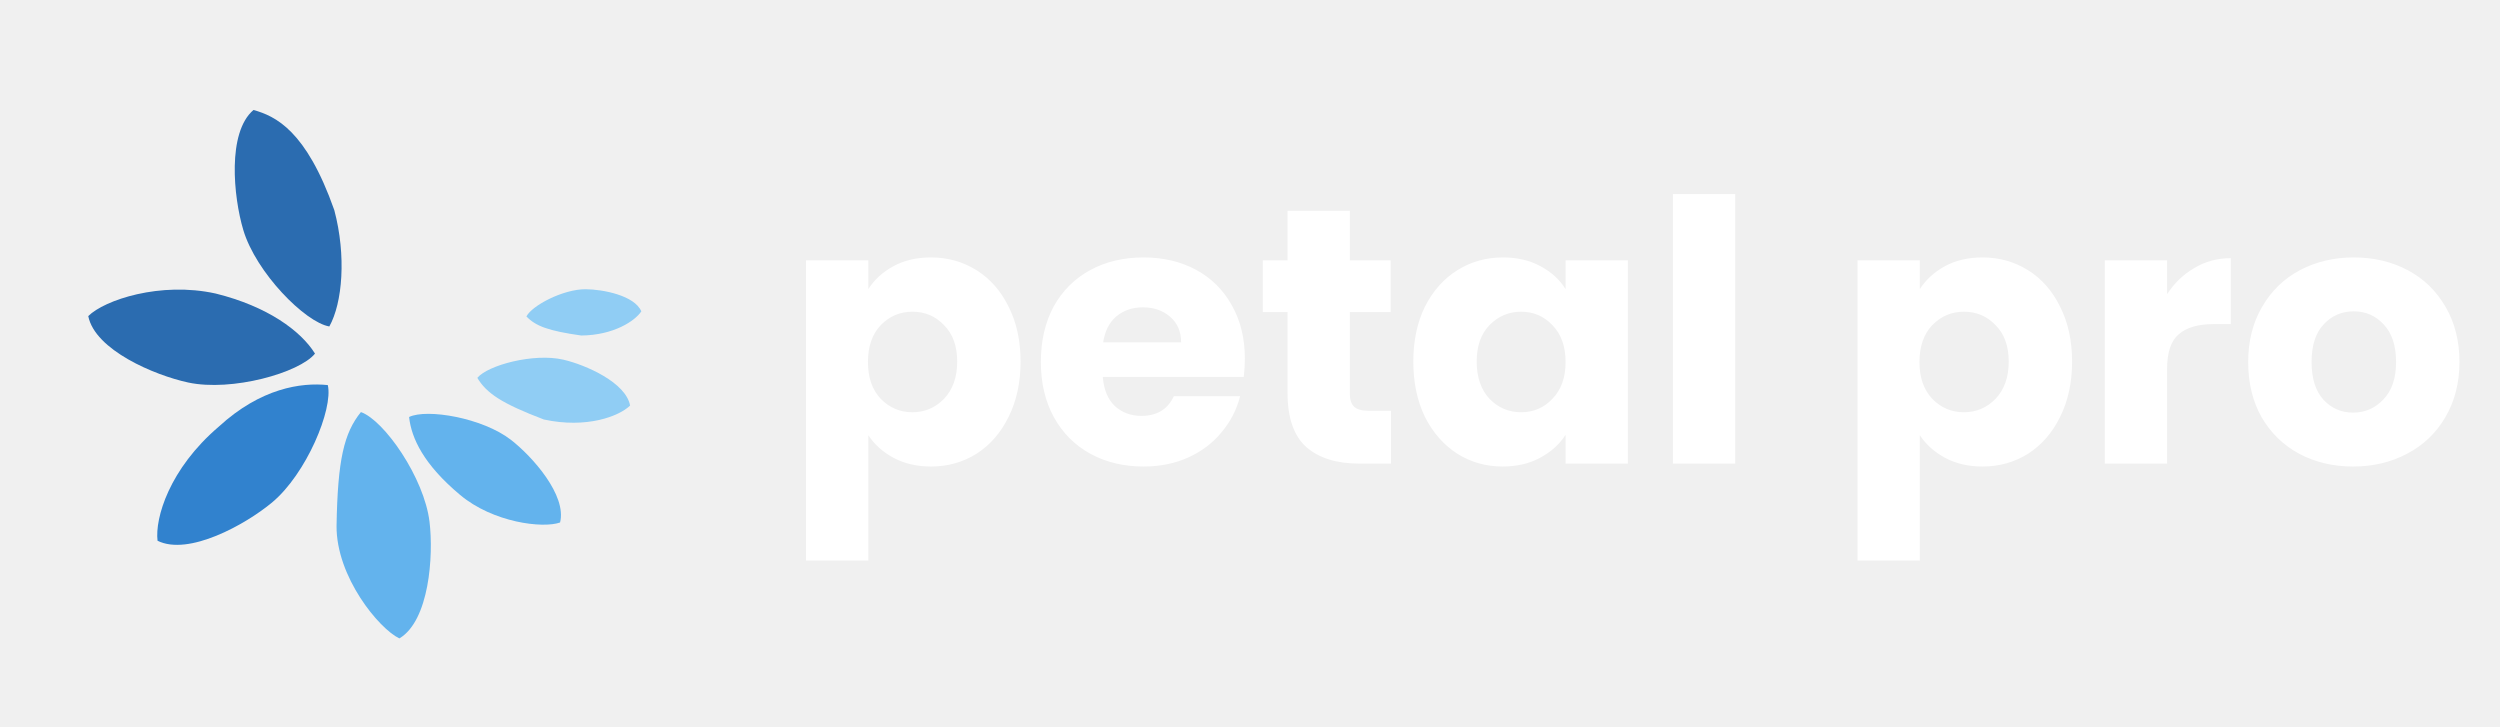
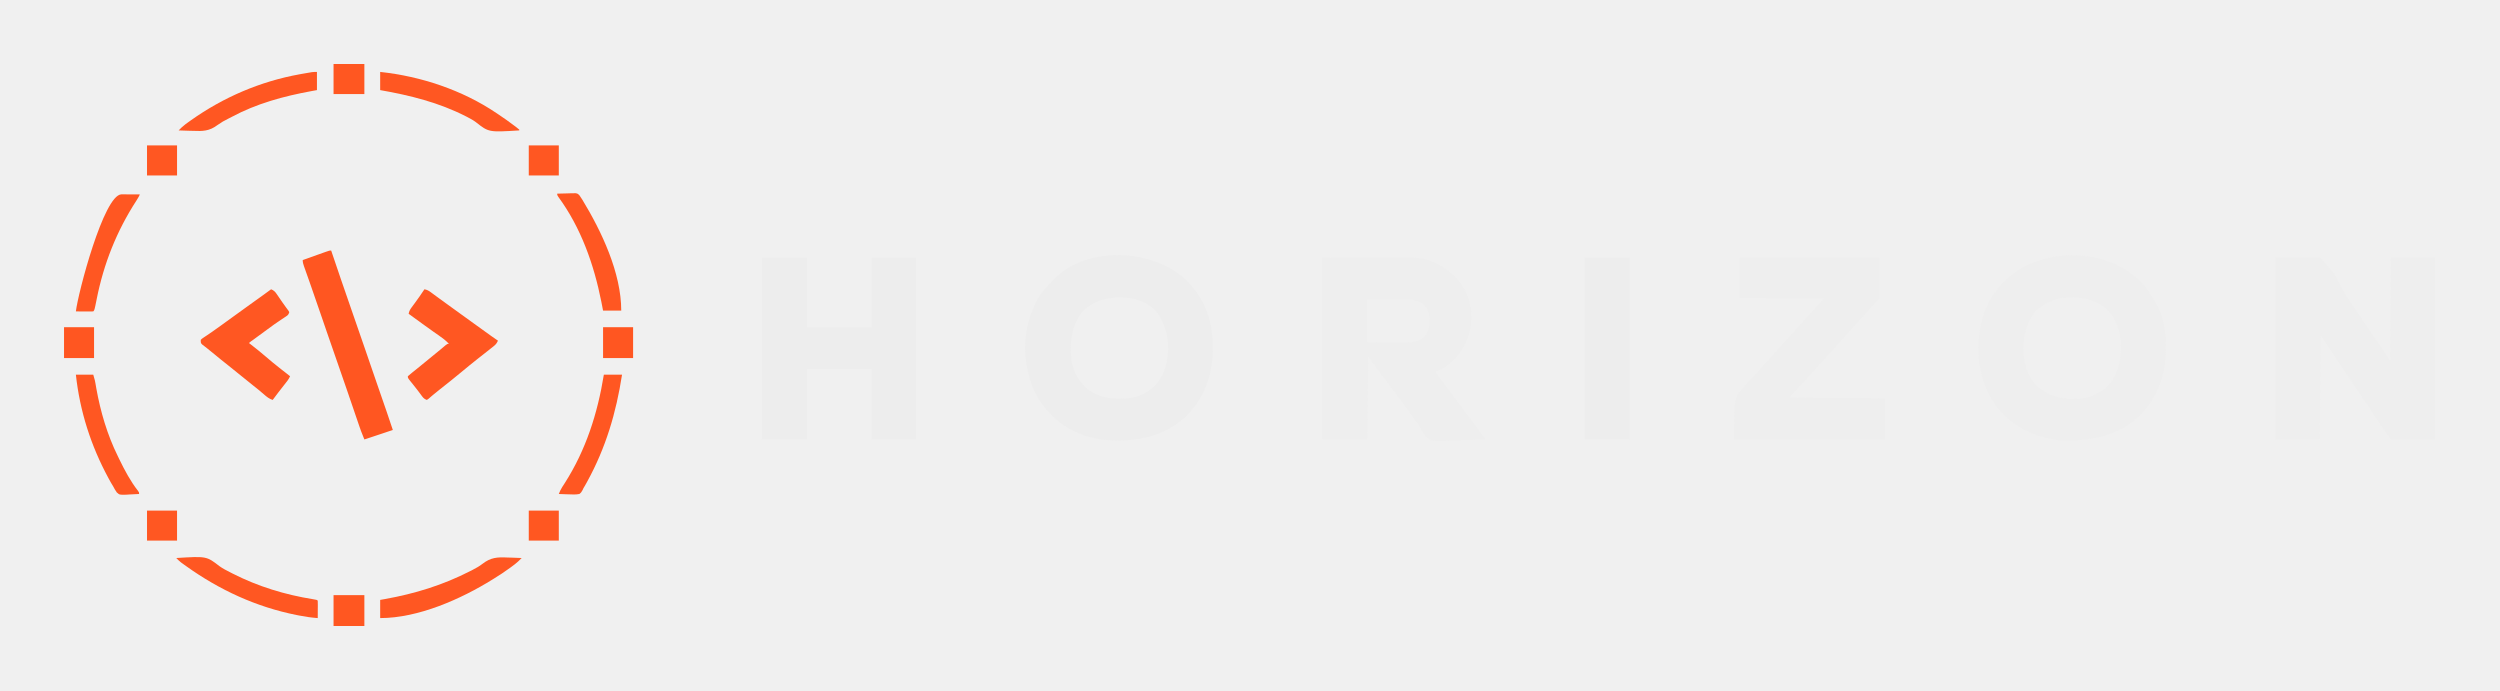
- <svg xmlns="http://www.w3.org/2000/svg" width="1187" height="345" viewBox="0 0 1187 345" fill="none">
-   <g clip-path="url(#clip0_602_20)">
-     <g clip-path="url(#clip1_602_20)">
-       <g clip-path="url(#clip2_602_20)">
-         <path d="M412.275 137.277C415.157 132.78 419.135 129.148 424.209 126.381C429.282 123.614 435.22 122.23 442.023 122.23C449.978 122.23 457.185 124.248 463.641 128.284C470.098 132.319 475.172 138.084 478.861 145.579C482.666 153.073 484.569 161.779 484.569 171.694C484.569 181.61 482.666 190.373 478.861 197.983C475.172 205.478 470.098 211.3 463.641 215.451C457.185 219.487 449.978 221.504 442.023 221.504C435.335 221.504 429.397 220.121 424.209 217.354C419.135 214.586 415.157 211.012 412.275 206.631V266.126H382.7V123.614H412.275V137.277ZM454.475 171.694C454.475 164.315 452.4 158.55 448.249 154.399C444.213 150.133 439.198 148 433.202 148C427.322 148 422.306 150.133 418.155 154.399C414.12 158.665 412.102 164.488 412.102 171.867C412.102 179.247 414.12 185.069 418.155 189.336C422.306 193.602 427.322 195.735 433.202 195.735C439.082 195.735 444.098 193.602 448.249 189.336C452.4 184.954 454.475 179.074 454.475 171.694ZM591.057 170.311C591.057 173.078 590.884 175.961 590.538 178.958H523.606C524.067 184.954 525.969 189.566 529.313 192.795C532.772 195.908 536.98 197.464 541.938 197.464C549.318 197.464 554.449 194.351 557.331 188.125H588.808C587.194 194.466 584.254 200.174 579.988 205.247C575.837 210.32 570.591 214.298 564.249 217.181C557.908 220.063 550.817 221.504 542.976 221.504C533.521 221.504 525.104 219.487 517.725 215.451C510.346 211.416 504.581 205.651 500.43 198.156C496.279 190.661 494.204 181.899 494.204 171.867C494.204 161.836 496.222 153.073 500.257 145.579C504.408 138.084 510.173 132.319 517.552 128.284C524.932 124.248 533.406 122.23 542.976 122.23C552.315 122.23 560.617 124.19 567.881 128.111C575.145 132.031 580.795 137.623 584.83 144.887C588.981 152.151 591.057 160.626 591.057 170.311ZM560.79 162.528C560.79 157.455 559.061 153.419 555.602 150.421C552.143 147.424 547.819 145.925 542.63 145.925C537.672 145.925 533.464 147.366 530.005 150.248C526.661 153.131 524.586 157.224 523.779 162.528H560.79ZM660.447 195.043V220.121H645.4C634.677 220.121 626.318 217.527 620.322 212.338C614.326 207.034 611.328 198.444 611.328 186.568V148.173H599.568V123.614H611.328V100.093H640.903V123.614H660.274V148.173H640.903V186.914C640.903 189.797 641.595 191.872 642.978 193.14C644.362 194.409 646.668 195.043 649.897 195.043H660.447ZM671.04 171.694C671.04 161.779 672.885 153.073 676.574 145.579C680.379 138.084 685.51 132.319 691.967 128.284C698.424 124.248 705.63 122.23 713.586 122.23C720.389 122.23 726.327 123.614 731.4 126.381C736.588 129.148 740.566 132.78 743.334 137.277V123.614H772.908V220.121H743.334V206.458C740.451 210.954 736.415 214.586 731.227 217.354C726.154 220.121 720.216 221.504 713.413 221.504C705.572 221.504 698.424 219.487 691.967 215.451C685.51 211.3 680.379 205.478 676.574 197.983C672.885 190.373 671.04 181.61 671.04 171.694ZM743.334 171.867C743.334 164.488 741.258 158.665 737.107 154.399C733.072 150.133 728.114 148 722.233 148C716.353 148 711.338 150.133 707.187 154.399C703.151 158.55 701.133 164.315 701.133 171.694C701.133 179.074 703.151 184.954 707.187 189.336C711.338 193.602 716.353 195.735 722.233 195.735C728.114 195.735 733.072 193.602 737.107 189.336C741.258 185.069 743.334 179.247 743.334 171.867ZM823.879 92.137V220.121H794.304V92.137H823.879ZM911.537 137.277C914.419 132.78 918.397 129.148 923.47 126.381C928.544 123.614 934.482 122.23 941.284 122.23C949.24 122.23 956.447 124.248 962.903 128.284C969.36 132.319 974.433 138.084 978.123 145.579C981.928 153.073 983.831 161.779 983.831 171.694C983.831 181.61 981.928 190.373 978.123 197.983C974.433 205.478 969.36 211.3 962.903 215.451C956.447 219.487 949.24 221.504 941.284 221.504C934.597 221.504 928.659 220.121 923.47 217.354C918.397 214.586 914.419 211.012 911.537 206.631V266.126H881.962V123.614H911.537V137.277ZM953.737 171.694C953.737 164.315 951.662 158.55 947.511 154.399C943.475 150.133 938.46 148 932.464 148C926.584 148 921.568 150.133 917.417 154.399C913.382 158.665 911.364 164.488 911.364 171.867C911.364 179.247 913.382 185.069 917.417 189.336C921.568 193.602 926.584 195.735 932.464 195.735C938.344 195.735 943.36 193.602 947.511 189.336C951.662 184.954 953.737 179.074 953.737 171.694ZM1028.92 139.698C1032.38 134.395 1036.7 130.244 1041.89 127.246C1047.08 124.133 1052.85 122.576 1059.19 122.576V153.88H1051.06C1043.68 153.88 1038.14 155.495 1034.46 158.723C1030.77 161.836 1028.92 167.371 1028.92 175.326V220.121H999.346V123.614H1028.92V139.698ZM1117.25 221.504C1107.8 221.504 1099.27 219.487 1091.66 215.451C1084.16 211.416 1078.22 205.651 1073.84 198.156C1069.58 190.661 1067.44 181.899 1067.44 171.867C1067.44 161.952 1069.63 153.246 1074.02 145.752C1078.4 138.142 1084.39 132.319 1092 128.284C1099.61 124.248 1108.14 122.23 1117.6 122.23C1127.05 122.23 1135.59 124.248 1143.2 128.284C1150.81 132.319 1156.8 138.142 1161.18 145.752C1165.56 153.246 1167.75 161.952 1167.75 171.867C1167.75 181.783 1165.51 190.546 1161.01 198.156C1156.63 205.651 1150.58 211.416 1142.85 215.451C1135.24 219.487 1126.71 221.504 1117.25 221.504ZM1117.25 195.908C1122.9 195.908 1127.69 193.832 1131.61 189.681C1135.64 185.531 1137.66 179.593 1137.66 171.867C1137.66 164.142 1135.7 158.204 1131.78 154.053C1127.98 149.903 1123.25 147.827 1117.6 147.827C1111.83 147.827 1107.05 149.903 1103.24 154.053C1099.44 158.089 1097.54 164.027 1097.54 171.867C1097.54 179.593 1099.38 185.531 1103.07 189.681C1106.88 193.832 1111.6 195.908 1117.25 195.908Z" fill="white" />
-       </g>
-       <g clip-path="url(#clip3_602_20)">
-         <g clip-path="url(#clip4_602_20)">
-           <path d="M158.734 99.797C164.478 121.473 162.627 143.834 156.363 155.005C144.858 153.034 121.506 129.399 115.487 109.102C110.857 93.489 107.779 62.885 120.368 52.214C130.727 55.156 145.325 61.723 158.734 99.797Z" fill="#2B6CB0" />
-           <path d="M102.39 139.366C126.957 145.443 142.855 157.07 149.562 167.896C142.192 177.002 110.042 186.076 89.318 181.607C73.377 178.169 45.073 166.192 41.907 150.08C49.565 142.439 76.149 133.566 102.39 139.366Z" fill="#2B6CB0" />
-           <path d="M103.867 202.58C123.772 184.304 142.943 181.515 155.648 182.839C158.262 194.199 145.477 225.053 129.094 238.646C116.491 249.102 89.479 264.083 74.799 256.746C73.52 246.054 80.34 222.655 103.867 202.58Z" fill="#3182CE" />
-           <path d="M159.794 249.752C160.315 218.227 163.324 205.636 171.361 195.655C182.361 199.52 201.408 226.746 203.942 247.784C205.891 263.967 203.805 294.688 189.622 303.12C179.911 298.488 159.674 273.918 159.794 249.752Z" fill="#63B3ED" />
-           <path d="M218.484 235.015C201.29 220.638 195.342 208.18 194.234 197.99C202.71 193.906 229.094 198.391 242.534 208.789C252.873 216.788 269.201 235.263 265.922 248.078C257.744 250.996 234.166 248.127 218.484 235.015Z" fill="#63B3ED" />
-           <path d="M258.199 199.173C238.321 191.59 231.049 186.789 226.632 179.404C231.706 173.328 253.519 167.533 267.472 170.77C278.204 173.259 297.199 181.648 299.169 192.567C293.916 197.65 278.535 203.593 258.199 199.173Z" fill="#90CDF4" />
-           <path d="M275.996 159.304C260.391 157.104 254.349 154.839 249.944 150.245C252.61 145.037 267.413 137.285 278.023 137.327C286.185 137.359 301.285 140.283 304.503 147.824C301.544 152.346 291.411 159.15 275.996 159.304Z" fill="#90CDF4" />
-         </g>
-       </g>
-     </g>
-   </g>
-   <defs>
-     <clipPath id="clip0_602_20">
-       <rect width="1187" height="345" fill="white" />
-     </clipPath>
-     <clipPath id="clip1_602_20">
-       <rect width="1186.73" height="345.26" fill="white" />
-     </clipPath>
-     <clipPath id="clip2_602_20">
-       <rect width="814.368" height="230.598" fill="white" transform="translate(372.259 58.9067)" />
-     </clipPath>
-     <clipPath id="clip3_602_20">
-       <rect width="293.82" height="293.82" fill="white" transform="translate(26.7425 27.5605)" />
-     </clipPath>
-     <clipPath id="clip4_602_20">
-       <rect width="293.82" height="293.82" fill="white" transform="translate(26.7425 27.5605)" />
-     </clipPath>
-   </defs>
+ <svg xmlns="http://www.w3.org/2000/svg" version="1.1" width="3163" height="873">
+   <path d="M0 0 C18.81 0 37.62 0 57 0 C75.453 21.363 75.453 21.363 79.668 30.641 C85.385 42.258 92.249 52.725 99.657 63.324 C102.655 67.632 105.578 71.99 108.504 76.348 C109.612 77.992 110.72 79.637 111.829 81.282 C116.912 88.837 121.954 96.42 127 104 C135.91 117.365 135.91 117.365 145 131 C145.33 87.77 145.66 44.54 146 0 C164.48 0 182.96 0 202 0 C202 75.9 202 151.8 202 230 C183.52 230 165.04 230 146 230 C140.951 223.058 136.027 216.155 131.312 209 C122.745 196.072 114.068 183.219 105.387 170.367 C104.165 168.559 102.944 166.75 101.723 164.941 C100.606 163.288 99.49 161.635 98.372 159.982 C84.473 139.396 70.778 118.666 57 98 C56.67 141.56 56.34 185.12 56 230 C37.52 230 19.04 230 0 230 C0 154.1 0 78.2 0 0 Z " fill="#EEEEEE" transform="translate(2879,326)" />
+   <path d="M0 0 C29.453 -0.124 29.453 -0.124 59.5 -0.25 C65.671 -0.286 71.843 -0.323 78.201 -0.36 C85.81 -0.378 85.81 -0.378 89.385 -0.382 C91.852 -0.388 94.319 -0.402 96.786 -0.422 C113.927 -0.557 130.047 -0.526 145.5 7.875 C146.166 8.224 146.832 8.573 147.518 8.932 C152.387 11.536 156.821 14.377 161 18 C161.785 18.632 162.57 19.263 163.379 19.914 C177.156 31.482 185.468 47.223 188 65 C188.277 68.631 188.335 72.235 188.312 75.875 C188.305 77.323 188.305 77.323 188.298 78.8 C188.108 90.336 185.267 99.769 180 110 C179.593 110.81 179.185 111.619 178.766 112.453 C171.767 125.216 159.491 138.16 145.617 143.238 C144.322 143.615 144.322 143.615 143 144 C147.219 150.524 151.752 156.728 156.5 162.875 C161.755 169.723 166.959 176.601 172.062 183.562 C176.881 190.132 181.733 196.673 186.625 203.188 C187.245 204.013 187.864 204.838 188.502 205.689 C191.533 209.724 194.57 213.755 197.613 217.781 C198.175 218.526 198.737 219.271 199.316 220.038 C200.374 221.441 201.434 222.842 202.497 224.241 C206 228.888 206 228.888 206 230 C197.099 230.396 188.201 230.697 179.293 230.881 C175.155 230.969 171.023 231.088 166.888 231.282 C137.952 232.605 137.952 232.605 131.105 226.47 C128.11 222.978 125.949 219.205 123.996 215.053 C122.7 212.382 121.011 210.165 119.16 207.852 C118.126 206.444 117.093 205.035 116.062 203.625 C114.887 202.023 113.711 200.422 112.535 198.82 C111.951 198.024 111.368 197.228 110.766 196.407 C107.268 191.639 103.756 186.881 100.246 182.121 C97.349 178.191 94.455 174.259 91.57 170.32 C84.681 160.926 77.701 151.609 70.592 142.379 C69.965 141.562 69.338 140.745 68.691 139.902 C68.147 139.196 67.602 138.489 67.041 137.761 C63.942 133.569 60.99 129.271 58 125 C57.67 159.65 57.34 194.3 57 230 C38.19 230 19.38 230 0 230 C0 154.1 0 78.2 0 0 Z M57 53 C57 70.82 57 88.64 57 107 C64.418 107.063 71.834 107.123 79.252 107.155 C82.707 107.171 86.161 107.192 89.616 107.226 C93.588 107.265 97.559 107.28 101.531 107.293 C102.759 107.308 103.986 107.324 105.251 107.34 C114.473 107.342 121.66 106.035 129 100 C134.666 93.094 136.309 85.859 135.938 77.062 C135.144 70.067 133.233 64.02 127.984 59.117 C119.171 52.738 109.641 52.71 99.09 52.805 C98.018 52.807 96.946 52.809 95.841 52.811 C91.873 52.821 87.905 52.849 83.938 52.875 C75.048 52.916 66.159 52.958 57 53 Z " fill="#EEEEEE" transform="translate(1673,326)" />
+   <path d="M0 0 C0.828 0.664 1.655 1.328 2.508 2.012 C13.925 11.693 22.134 23.823 29 37 C29.397 37.73 29.794 38.459 30.203 39.211 C37.747 54.36 40.397 73.317 40.312 90 C40.307 91.176 40.301 92.351 40.295 93.562 C39.859 125.367 29.777 154.152 7 177 C-19.558 202.353 -53.345 208.883 -88.865 208.242 C-97.892 207.998 -106.342 206.471 -115 204 C-115.66 203.823 -116.32 203.647 -117 203.465 C-143.329 196.311 -167.088 178.62 -180.871 155.032 C-198.394 123.495 -201.173 86.305 -191.371 51.785 C-186.656 36.624 -178.683 22.722 -168 11 C-167.377 10.308 -166.755 9.616 -166.113 8.902 C-124.835 -34.626 -46.016 -37.486 0 0 Z M-125.816 46.043 C-137.923 62.438 -141.364 82.229 -139.562 102.293 C-137.496 115.914 -132.926 130.895 -122 140 C-121.354 140.55 -120.708 141.101 -120.043 141.668 C-103.851 154.968 -85.338 156.807 -65 155 C-51.003 152.678 -37.823 145.782 -29.055 134.496 C-16.969 116.524 -14.463 94.869 -18 73.812 C-21.047 59.615 -28.169 46.273 -40.156 37.758 C-65.278 21.733 -104.979 23.168 -125.816 46.043 Z " fill="#EEEEEE" transform="translate(2700,349)" />
+   <path d="M0 0 C8.792 7.643 15.91 16.055 22 26 C22.349 26.564 22.698 27.128 23.058 27.708 C34.605 46.679 38.438 68.025 38.375 90 C38.374 90.72 38.374 91.441 38.373 92.183 C38.262 124.359 28.212 152.085 5.875 175.5 C-18.613 199.414 -50.223 207.615 -83.606 207.426 C-95.049 207.28 -105.941 205.983 -117 203 C-118.671 202.567 -118.671 202.567 -120.375 202.125 C-147.394 194.077 -170.293 175.549 -184.069 151.109 C-189.132 141.72 -192.602 132.373 -195 122 C-195.317 120.739 -195.634 119.479 -195.961 118.18 C-203.193 86.541 -197.46 51.751 -180.568 24.172 C-176.422 17.778 -171.339 12.401 -166 7 C-165.272 6.199 -164.543 5.399 -163.793 4.574 C-123.65 -38.547 -43.404 -35.659 0 0 Z M-128 46 C-140.89 64.234 -143.343 86.501 -140 108.188 C-136.733 123.523 -128.874 136.657 -115.742 145.398 C-104.135 152.177 -92.957 154.353 -79.688 154.312 C-78.111 154.337 -78.111 154.337 -76.502 154.361 C-60.425 154.371 -46.913 149.239 -35.156 138.246 C-21.574 124.098 -17.729 105.523 -18.062 86.426 C-18.78 72.839 -22.436 61.788 -29 50 C-29.584 48.931 -29.584 48.931 -30.18 47.84 C-36.445 37.802 -49.631 31.318 -60.688 28.188 C-84.494 23.291 -111.278 27.06 -128 46 Z " fill="#EDEDED" transform="translate(1496,350)" />
+   <path d="M0 0 C18.81 0 37.62 0 57 0 C57 29.04 57 58.08 57 88 C84.06 88 111.12 88 139 88 C139 58.96 139 29.92 139 0 C157.48 0 175.96 0 195 0 C195 75.9 195 151.8 195 230 C176.52 230 158.04 230 139 230 C139 200.63 139 171.26 139 141 C111.94 141 84.88 141 57 141 C57 170.37 57 199.74 57 230 C38.19 230 19.38 230 0 230 C0 154.1 0 78.2 0 0 Z " fill="#EDEDED" transform="translate(964,326)" />
+   <path d="M0 0 C58.41 0 116.82 0 177 0 C177 17.16 177 34.32 177 52 C174.03 54.97 171.06 57.94 168 61 C166.326 62.896 164.652 64.792 163.004 66.711 C160.431 69.65 157.781 72.511 155.125 75.375 C150.032 80.871 144.998 86.417 140 92 C134.73 97.878 129.428 103.725 124.086 109.539 C120.47 113.478 116.891 117.449 113.32 121.43 C110.689 124.344 108.033 127.235 105.375 130.125 C102.398 133.362 99.44 136.611 96.562 139.938 C92.982 144.068 89.264 148.066 85.55 152.075 C80.984 157.007 76.485 161.995 72 167 C69.03 170.3 66.06 173.6 63 177 C102.93 177.33 142.86 177.66 184 178 C184 195.16 184 212.32 184 230 C120.97 230 57.94 230 -7 230 C-7 177 -7 177 5 164 C8.007 160.672 11.009 157.341 14 154 C18.845 148.597 23.712 143.216 28.625 137.875 C31.602 134.638 34.56 131.389 37.438 128.062 C41.018 123.932 44.736 119.934 48.45 115.925 C53.016 110.994 57.517 106.007 62 101 C66.845 95.597 71.712 90.216 76.625 84.875 C79.602 81.638 82.56 78.389 85.438 75.062 C89.074 70.862 92.858 66.802 96.65 62.742 C97.139 62.216 97.629 61.69 98.133 61.148 C98.565 60.686 98.997 60.224 99.442 59.748 C101.694 57.222 103.834 54.599 106 52 C53.53 51.505 53.53 51.505 0 51 C0 34.17 0 17.34 0 0 Z " fill="#EEEEEE" transform="translate(2201,326)" />
+   <path d="M0 0 C18.81 0 37.62 0 57 0 C57 75.9 57 151.8 57 230 C38.19 230 19.38 230 0 230 C0 154.1 0 78.2 0 0 Z " fill="#EDEDED" transform="translate(2005,326)" />
+   <path d="M0 0 C0.27 0.796 0.27 0.796 0.544 1.609 C8.341 24.643 16.146 47.674 24.188 70.625 C30.441 88.477 36.608 106.359 42.75 124.25 C42.983 124.928 43.215 125.605 43.455 126.303 C43.924 127.67 44.393 129.037 44.863 130.404 C46.037 133.826 47.212 137.247 48.387 140.668 C48.619 141.346 48.852 142.024 49.092 142.722 C52.536 152.752 55.992 162.778 59.457 172.801 C59.675 173.432 59.893 174.063 60.118 174.714 C62.385 181.269 64.653 187.824 66.923 194.378 C67.658 196.503 68.394 198.629 69.129 200.754 C69.449 201.676 69.769 202.599 70.098 203.549 C72.795 211.347 75.39 219.171 78 227 C66.12 230.96 54.24 234.92 42 239 C37.501 227.752 37.501 227.752 35.673 222.397 C35.26 221.193 34.848 219.99 34.423 218.75 C33.984 217.459 33.545 216.169 33.105 214.879 C32.637 213.51 32.169 212.14 31.7 210.771 C30.708 207.873 29.717 204.975 28.728 202.076 C26.382 195.202 24.028 188.331 21.674 181.46 C21.151 179.933 20.629 178.407 20.106 176.881 C15.926 164.676 11.705 152.487 7.438 140.312 C3.15 128.075 -1.1 115.826 -5.312 103.562 C-5.663 102.542 -5.663 102.542 -6.02 101.502 C-8.179 95.216 -10.337 88.93 -12.492 82.643 C-17.129 69.121 -21.769 55.6 -26.52 42.117 C-26.856 41.161 -27.193 40.204 -27.54 39.218 C-29.067 34.887 -30.599 30.558 -32.141 26.232 C-32.664 24.752 -33.188 23.273 -33.711 21.793 C-33.947 21.137 -34.184 20.481 -34.427 19.805 C-35.399 17.045 -36 14.954 -36 12 C-31.196 10.287 -26.39 8.578 -21.583 6.873 C-19.948 6.292 -18.312 5.71 -16.677 5.127 C-14.33 4.29 -11.982 3.457 -9.633 2.625 C-8.899 2.363 -8.166 2.1 -7.41 1.83 C-2.228 0 -2.228 0 0 0 Z " fill="#FF5621" transform="translate(419,317)" />
+   <path d="M0 0 C3.12 0.608 5.145 1.602 7.695 3.484 C8.402 4.001 9.108 4.517 9.836 5.049 C10.591 5.61 11.347 6.172 12.125 6.75 C13.752 7.943 15.38 9.136 17.008 10.328 C17.838 10.94 18.669 11.551 19.524 12.182 C23.332 14.979 27.166 17.738 31 20.5 C32.5 21.583 34 22.666 35.5 23.75 C36.242 24.286 36.985 24.823 37.75 25.375 C44.5 30.25 44.5 30.25 46.751 31.876 C48.248 32.957 49.744 34.038 51.241 35.118 C55.042 37.863 58.842 40.608 62.641 43.355 C69.729 48.481 76.822 53.6 83.938 58.688 C84.511 59.098 85.084 59.508 85.675 59.93 C88.095 61.658 90.526 63.351 93 65 C91.678 68.012 90.366 69.805 87.797 71.848 C87.154 72.364 86.511 72.881 85.848 73.414 C84.809 74.23 84.809 74.23 83.75 75.062 C83.031 75.637 82.313 76.211 81.572 76.803 C76.527 80.825 71.443 84.798 66.358 88.768 C60.25 93.553 54.281 98.506 48.301 103.449 C38.618 111.452 28.88 119.384 18.961 127.092 C16.19 129.25 13.46 131.437 10.789 133.719 C9.807 134.554 8.825 135.389 7.812 136.25 C6.953 136.998 6.093 137.745 5.207 138.516 C4.479 139.005 3.75 139.495 3 140 C-0.83 138.723 -2.204 136.442 -4.5 133.312 C-5.382 132.135 -6.265 130.958 -7.148 129.781 C-7.61 129.165 -8.071 128.549 -8.546 127.914 C-10.037 125.951 -11.562 124.019 -13.102 122.094 C-13.606 121.462 -14.111 120.83 -14.631 120.178 C-15.616 118.948 -16.604 117.72 -17.596 116.495 C-21 112.221 -21 112.221 -21 110 C-19.451 108.583 -17.832 107.242 -16.188 105.938 C-15.181 105.132 -14.174 104.326 -13.137 103.496 C-12.614 103.081 -12.091 102.666 -11.552 102.238 C-9.183 100.348 -6.842 98.423 -4.5 96.5 C-0.833 93.5 2.833 90.5 6.5 87.5 C7.401 86.763 8.302 86.025 9.23 85.266 C11.128 83.713 13.027 82.161 14.926 80.609 C15.878 79.831 16.831 79.052 17.812 78.25 C18.715 77.514 19.617 76.778 20.547 76.02 C22.575 74.35 24.572 72.652 26.562 70.938 C29 69 29 69 31 69 C27.128 64.866 22.973 61.7 18.312 58.5 C16.795 57.444 15.278 56.386 13.762 55.328 C12.98 54.783 12.198 54.239 11.392 53.678 C7.442 50.907 3.533 48.08 -0.375 45.25 C-1.5 44.436 -1.5 44.436 -2.649 43.605 C-8.439 39.412 -14.223 35.212 -20 31 C-19.384 27.727 -18.246 25.653 -16.27 22.988 C-15.713 22.23 -15.157 21.471 -14.584 20.689 C-13.999 19.905 -13.415 19.121 -12.812 18.312 C-8.376 12.308 -4.085 6.249 0 0 Z " fill="#FF5722" transform="translate(537,366)" />
+   <path d="M0 0 C3.199 1.361 4.811 2.705 6.77 5.562 C7.263 6.273 7.756 6.983 8.265 7.714 C9.031 8.846 9.031 8.846 9.812 10 C10.875 11.544 11.937 13.089 13 14.633 C13.512 15.382 14.024 16.131 14.551 16.903 C15.797 18.707 17.07 20.481 18.375 22.242 C19.014 23.111 19.654 23.98 20.312 24.875 C21.142 25.985 21.142 25.985 21.988 27.117 C22.322 27.739 22.656 28.36 23 29 C21.856 32.432 21.227 32.798 18.309 34.715 C17.537 35.23 16.765 35.745 15.969 36.276 C14.716 37.099 14.716 37.099 13.438 37.938 C7.063 42.203 0.793 46.544 -5.312 51.188 C-11.054 55.552 -16.859 59.806 -22.749 63.968 C-25.494 65.838 -25.494 65.838 -28 68 C-26.728 68.982 -26.728 68.982 -25.43 69.984 C-19.08 74.915 -12.83 79.927 -6.75 85.188 C-1.269 89.929 4.297 94.526 10 99 C11.242 99.978 12.484 100.956 13.727 101.934 C17.148 104.626 20.573 107.314 24 110 C22.294 113.977 19.627 117.158 16.938 120.5 C11.834 126.912 6.882 133.418 2 140 C-2.439 138.558 -5.503 136.112 -8.938 133.062 C-13.453 129.146 -18.026 125.35 -22.75 121.688 C-28.076 117.548 -33.306 113.304 -38.5 109 C-43.615 104.763 -48.759 100.579 -54 96.5 C-60.04 91.796 -65.968 86.964 -71.857 82.073 C-75.048 79.422 -78.243 76.79 -81.523 74.25 C-82.526 73.466 -83.529 72.683 -84.562 71.875 C-85.43 71.212 -86.298 70.55 -87.191 69.867 C-89 68 -89 68 -89 64 C-87.725 62.651 -87.725 62.651 -85.914 61.441 C-85.24 60.98 -84.566 60.519 -83.871 60.043 C-83.13 59.555 -82.389 59.066 -81.625 58.562 C-80.053 57.491 -78.481 56.418 -76.91 55.344 C-76.096 54.792 -75.281 54.24 -74.442 53.672 C-70.597 51.04 -66.831 48.303 -63.062 45.562 C-61.554 44.47 -60.044 43.377 -58.535 42.285 C-57.786 41.743 -57.038 41.2 -56.266 40.641 C-52.514 37.924 -48.757 35.212 -45 32.5 C-40.452 29.216 -35.905 25.932 -31.359 22.645 C-23.727 17.126 -16.089 11.616 -8.413 6.157 C-5.581 4.141 -2.77 2.101 0 0 Z " fill="#FF5722" transform="translate(343,366)" />
+   <path d="M0 0 C1.762 0.05 3.525 0.096 5.287 0.137 C9.549 0.245 13.804 0.417 18.062 0.625 C15.341 3.398 12.669 6.078 9.566 8.422 C8.933 8.901 8.299 9.38 7.646 9.874 C6.979 10.369 6.312 10.865 5.625 11.375 C4.921 11.899 4.218 12.424 3.492 12.964 C-3.123 17.844 -9.938 22.319 -16.938 26.625 C-17.518 26.987 -18.098 27.348 -18.696 27.721 C-58.89 52.723 -112.856 76.625 -160.938 76.625 C-160.938 69.035 -160.938 61.445 -160.938 53.625 C-158.894 53.261 -156.851 52.898 -154.746 52.523 C-116.697 45.679 -81.454 34.822 -46.938 17.125 C-45.96 16.628 -44.982 16.131 -43.975 15.618 C-39.603 13.33 -35.431 11.076 -31.552 8.014 C-21.154 -0.035 -12.894 -0.649 0 0 Z " fill="#FF5722" transform="translate(641.9375,705.375)" />
+   <path d="M0 0 C38.262 -2.366 38.262 -2.366 54.645 10.298 C58.928 13.393 63.615 15.727 68.312 18.125 C69.28 18.623 70.247 19.12 71.244 19.633 C103.537 36.062 137.494 46.422 173.244 52.152 C177.904 52.904 177.904 52.904 179 54 C179.087 55.635 179.107 57.273 179.098 58.91 C179.094 59.9 179.091 60.889 179.088 61.908 C179.08 62.949 179.071 63.99 179.062 65.062 C179.058 66.107 179.053 67.152 179.049 68.229 C179.037 70.819 179.021 73.41 179 76 C171.133 75.435 163.488 74.326 155.75 72.812 C154.625 72.593 153.499 72.374 152.34 72.148 C101.154 61.926 54.622 40.444 12.312 10.125 C11.546 9.577 10.779 9.03 9.989 8.466 C8.906 7.682 8.906 7.682 7.801 6.883 C7.163 6.423 6.525 5.963 5.868 5.489 C3.749 3.8 1.884 1.945 0 0 Z " fill="#FF5722" transform="translate(223,706)" />
+   <path d="M0 0 C51.557 5.506 103.882 22.921 147 52 C147.661 52.441 148.323 52.881 149.004 53.335 C156.327 58.222 163.505 63.278 170.5 68.625 C171.058 69.051 171.617 69.477 172.192 69.916 C173.482 70.918 174.745 71.955 176 73 C176 73.33 176 73.66 176 74 C137.357 76.39 137.357 76.39 121.058 63.556 C117.859 61.137 114.429 59.279 110.875 57.438 C110.202 57.084 109.529 56.731 108.835 56.368 C74.392 38.72 37.877 29.651 0 23 C0 15.41 0 7.82 0 0 Z " fill="#FF5722" transform="translate(481,91)" />
+   <path d="M0 0 C0 7.59 0 15.18 0 23 C-2.274 23.413 -4.548 23.825 -6.891 24.25 C-42.146 30.741 -76.216 39.926 -108 57 C-109.266 57.653 -110.533 58.304 -111.801 58.953 C-119.105 62.666 -119.105 62.666 -125.878 67.239 C-135.966 74.904 -144.516 75.12 -156.875 74.562 C-158.642 74.517 -160.409 74.476 -162.176 74.439 C-166.453 74.341 -170.725 74.187 -175 74 C-172.208 71.143 -169.473 68.443 -166.242 66.09 C-165.545 65.581 -164.847 65.073 -164.128 64.549 C-163.385 64.017 -162.641 63.485 -161.875 62.938 C-160.688 62.088 -160.688 62.088 -159.477 61.221 C-118.239 31.989 -71.728 12.024 -22 3 C-21.049 2.825 -20.097 2.65 -19.117 2.47 C-5.523 0 -5.523 0 0 0 Z " fill="#FF5722" transform="translate(401,91)" />
+   <path d="M0 0 C4.25 -0.145 8.499 -0.234 12.75 -0.312 C14.56 -0.375 14.56 -0.375 16.406 -0.439 C17.566 -0.456 18.727 -0.472 19.922 -0.488 C20.99 -0.514 22.058 -0.541 23.159 -0.568 C26 0 26 0 28.263 2.354 C28.836 3.227 29.409 4.1 30 5 C30.924 6.396 30.924 6.396 31.867 7.82 C56.097 47.701 81 100.124 81 148 C73.41 148 65.82 148 58 148 C57.278 144.287 56.556 140.575 55.812 136.75 C46.457 89.647 30.103 43.231 1.477 4.195 C0 2 0 2 0 0 Z " fill="#FF5722" transform="translate(705,245)" />
+   <path d="M0 0 C7.59 0 15.18 0 23 0 C15.565 48.289 2.434 92.579 -21.188 135.562 C-21.592 136.301 -21.996 137.039 -22.412 137.8 C-23.198 139.21 -24.004 140.609 -24.831 141.994 C-26.03 143.975 -26.03 143.975 -26.945 146.066 C-28.112 148.271 -28.973 149.527 -31 151 C-35.465 151.859 -39.787 151.659 -44.312 151.438 C-45.53 151.406 -46.748 151.374 -48.002 151.342 C-51.004 151.259 -54.001 151.144 -57 151 C-55.77 147.727 -54.403 144.846 -52.496 141.918 C-52.007 141.16 -51.519 140.401 -51.015 139.62 C-50.495 138.817 -49.974 138.015 -49.438 137.188 C-22.621 95.142 -7.938 49.045 0 0 Z " fill="#FF5722" transform="translate(764,474)" />
+   <path d="M0 0 C7.26 0 14.52 0 22 0 C24.243 7.851 24.243 7.851 24.895 11.758 C25.116 13.049 25.116 13.049 25.342 14.366 C25.497 15.277 25.653 16.187 25.812 17.125 C31.127 46.808 39.626 75.897 53 103 C53.685 104.423 54.37 105.846 55.055 107.27 C61.794 121.141 69.2 135.035 78.73 147.211 C80 149 80 149 80 151 C75.814 151.292 71.631 151.468 67.438 151.625 C66.256 151.709 65.075 151.793 63.857 151.879 C55.259 152.12 55.259 152.12 51.761 149.009 C49.924 146.422 48.44 143.825 47 141 C46.2 139.675 45.396 138.354 44.586 137.035 C43.84 135.716 43.104 134.391 42.375 133.062 C41.963 132.311 41.551 131.56 41.127 130.787 C18.952 89.753 5.053 46.391 0 0 Z " fill="#FF5722" transform="translate(96,474)" />
+   <path d="M0 0 C1.084 0.005 2.168 0.01 3.285 0.016 C4.455 0.019 5.625 0.022 6.83 0.026 C8.062 0.034 9.293 0.042 10.562 0.051 C12.416 0.058 12.416 0.058 14.306 0.065 C17.371 0.077 20.435 0.093 23.5 0.114 C22.19 2.832 20.754 5.363 19.101 7.887 C-5.959 46.581 -22.244 87.572 -31.203 132.727 C-33.975 146.589 -33.975 146.589 -35.5 148.114 C-37.135 148.201 -38.773 148.221 -40.41 148.211 C-41.4 148.208 -42.389 148.205 -43.408 148.201 C-44.449 148.193 -45.49 148.185 -46.563 148.176 C-47.608 148.172 -48.652 148.167 -49.729 148.162 C-52.319 148.151 -54.91 148.134 -57.5 148.114 C-54.793 124.751 -22.265 1.011 0 0 Z " fill="#FF5722" transform="translate(153.5002,245.8865)" />
+   <path d="M0 0 C12.87 0 25.74 0 39 0 C39 12.87 39 25.74 39 39 C26.13 39 13.26 39 0 39 C0 26.13 0 13.26 0 0 Z " fill="#FF5721" transform="translate(422,753)" />
+   <path d="M0 0 C12.54 0 25.08 0 38 0 C38 12.87 38 25.74 38 39 C25.46 39 12.92 39 0 39 C0 26.13 0 13.26 0 0 Z " fill="#FF5621" transform="translate(763,414)" />
+   <path d="M0 0 C12.54 0 25.08 0 38 0 C38 12.87 38 25.74 38 39 C25.46 39 12.92 39 0 39 C0 26.13 0 13.26 0 0 Z " fill="#FF5621" transform="translate(81,414)" />
+   <path d="M0 0 C12.87 0 25.74 0 39 0 C39 12.54 39 25.08 39 38 C26.13 38 13.26 38 0 38 C0 25.46 0 12.92 0 0 Z " fill="#FF5721" transform="translate(422,81)" />
+   <path d="M0 0 C12.54 0 25.08 0 38 0 C38 12.54 38 25.08 38 38 C25.46 38 12.92 38 0 38 C0 25.46 0 12.92 0 0 Z " fill="#FF5721" transform="translate(669,646)" />
+   <path d="M0 0 C12.54 0 25.08 0 38 0 C38 12.54 38 25.08 38 38 C25.46 38 12.92 38 0 38 C0 25.46 0 12.92 0 0 Z " fill="#FF5722" transform="translate(186,646)" />
+   <path d="M0 0 C12.54 0 25.08 0 38 0 C38 12.54 38 25.08 38 38 C25.46 38 12.92 38 0 38 C0 25.46 0 12.92 0 0 Z " fill="#FF5722" transform="translate(669,184)" />
+   <path d="M0 0 C12.54 0 25.08 0 38 0 C38 12.54 38 25.08 38 38 C25.46 38 12.92 38 0 38 C0 25.46 0 12.92 0 0 Z " fill="#FF5722" transform="translate(186,184)" />
</svg>
